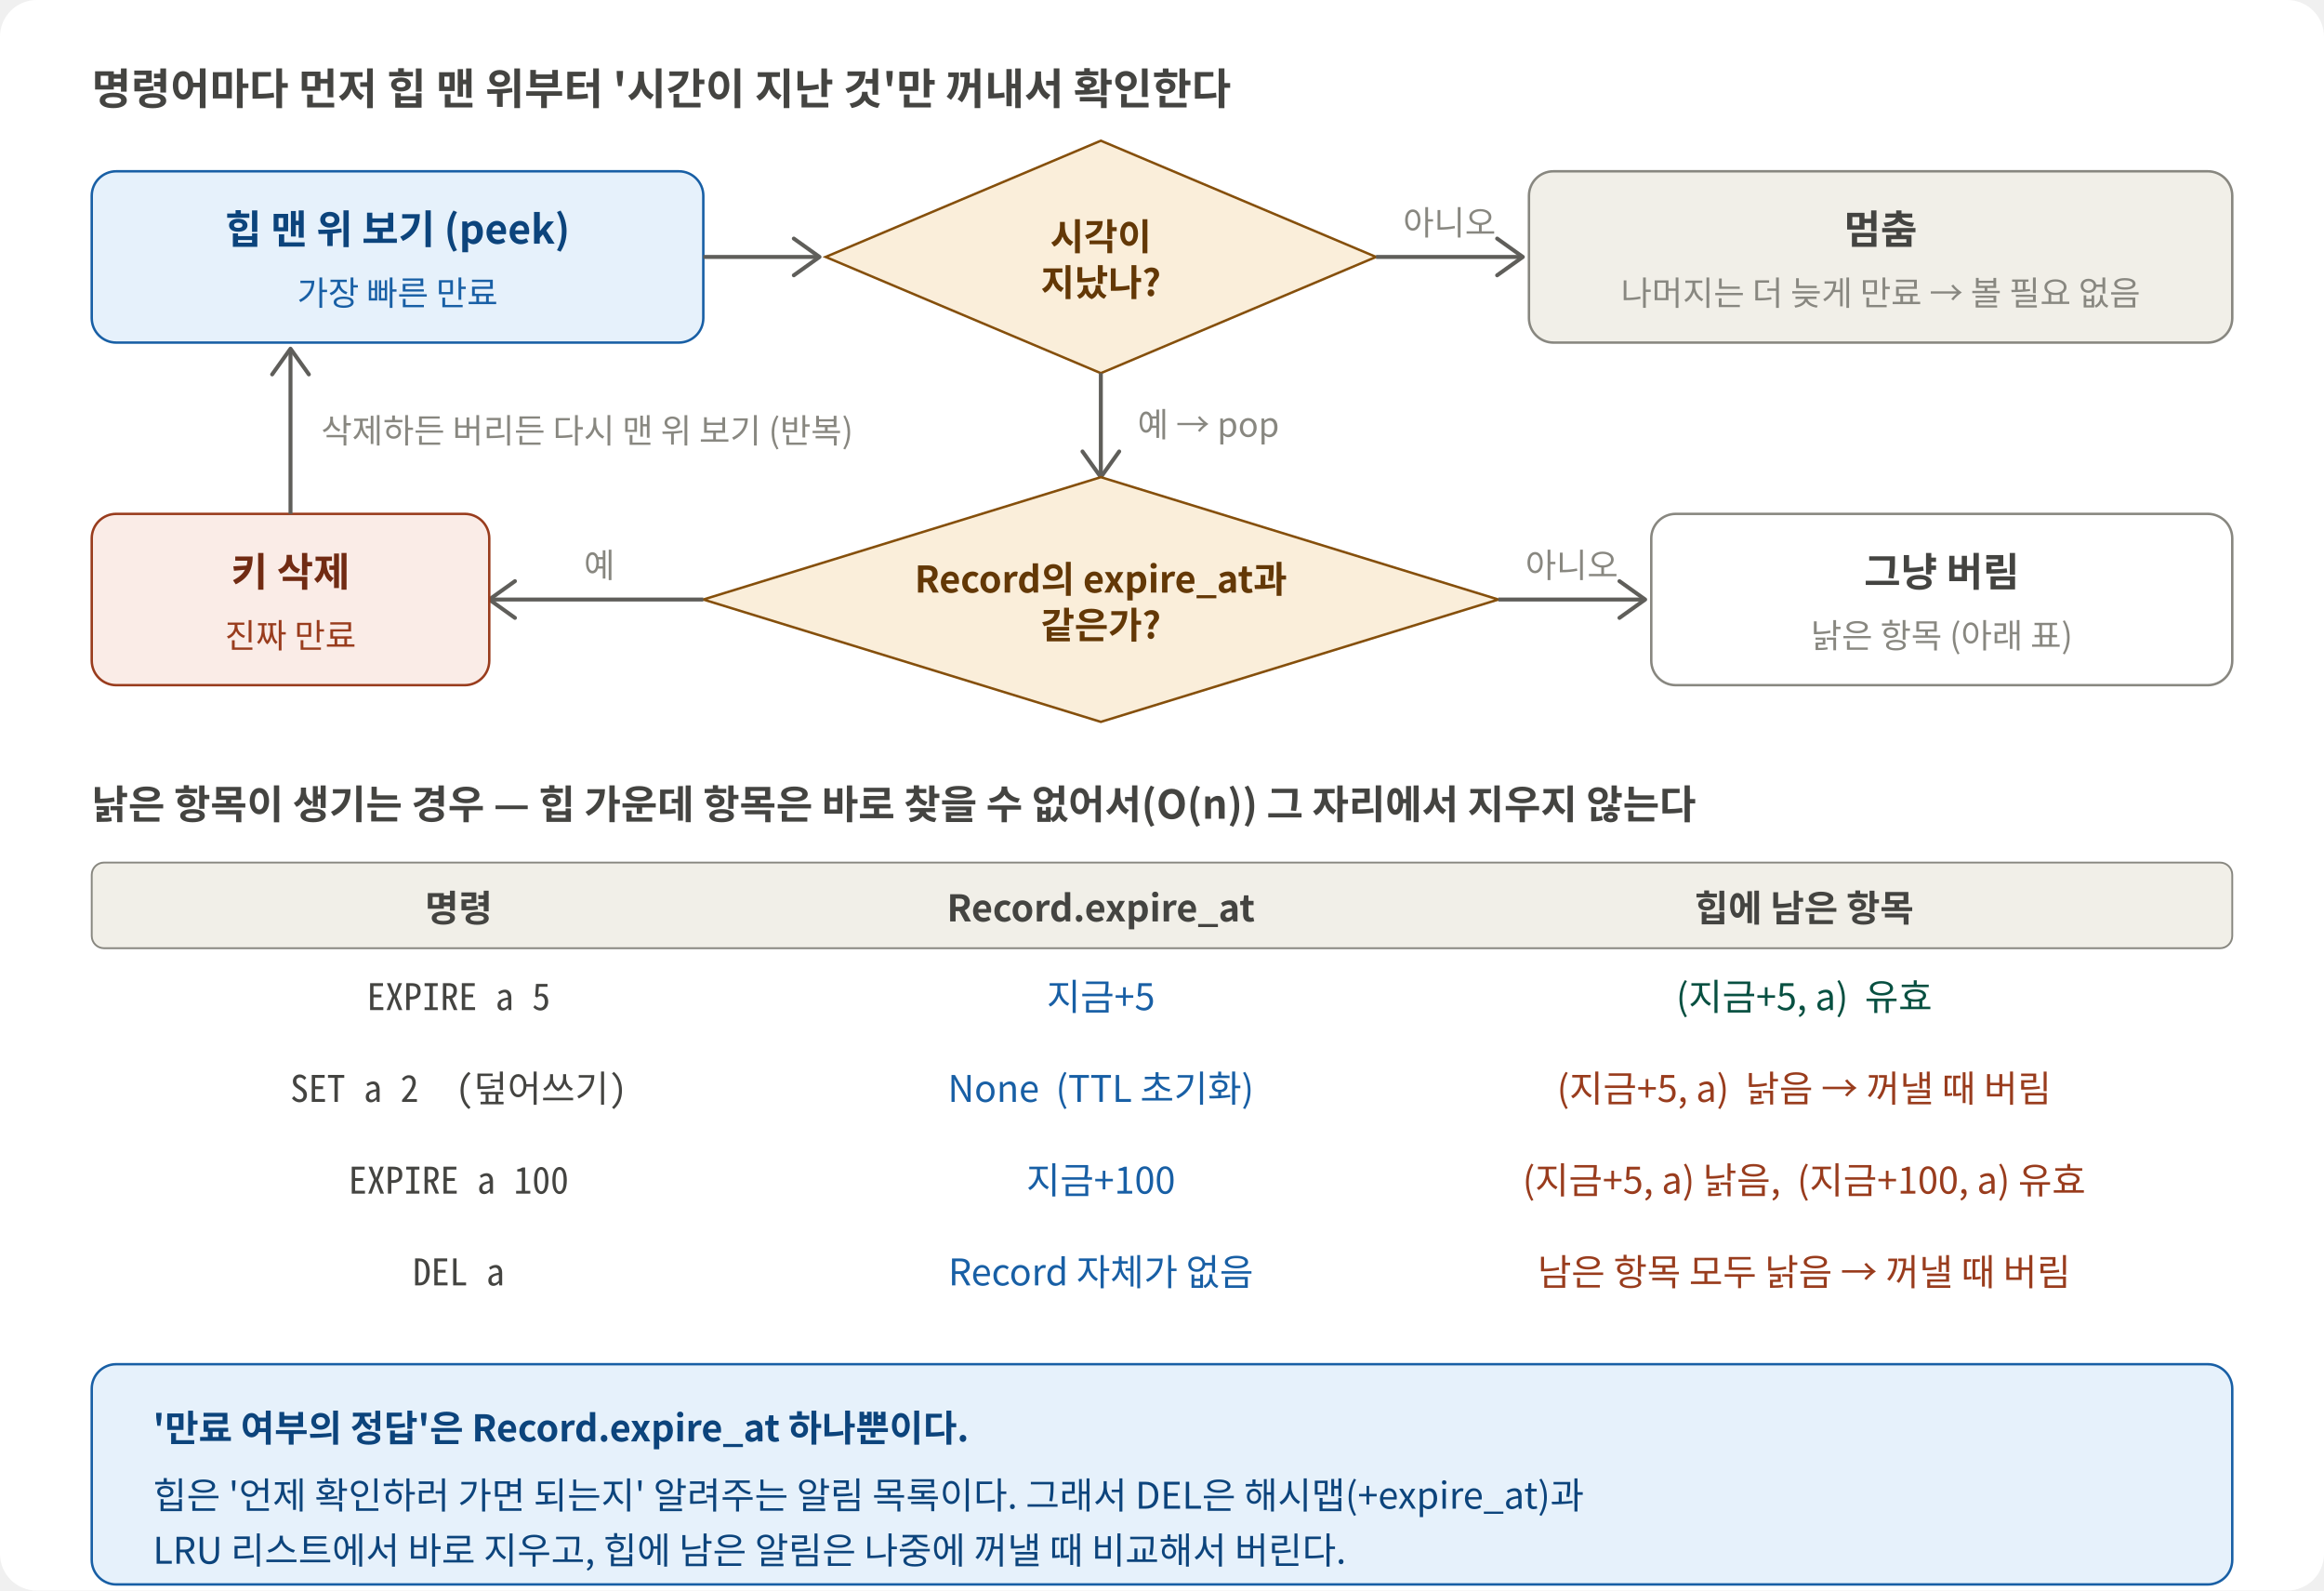
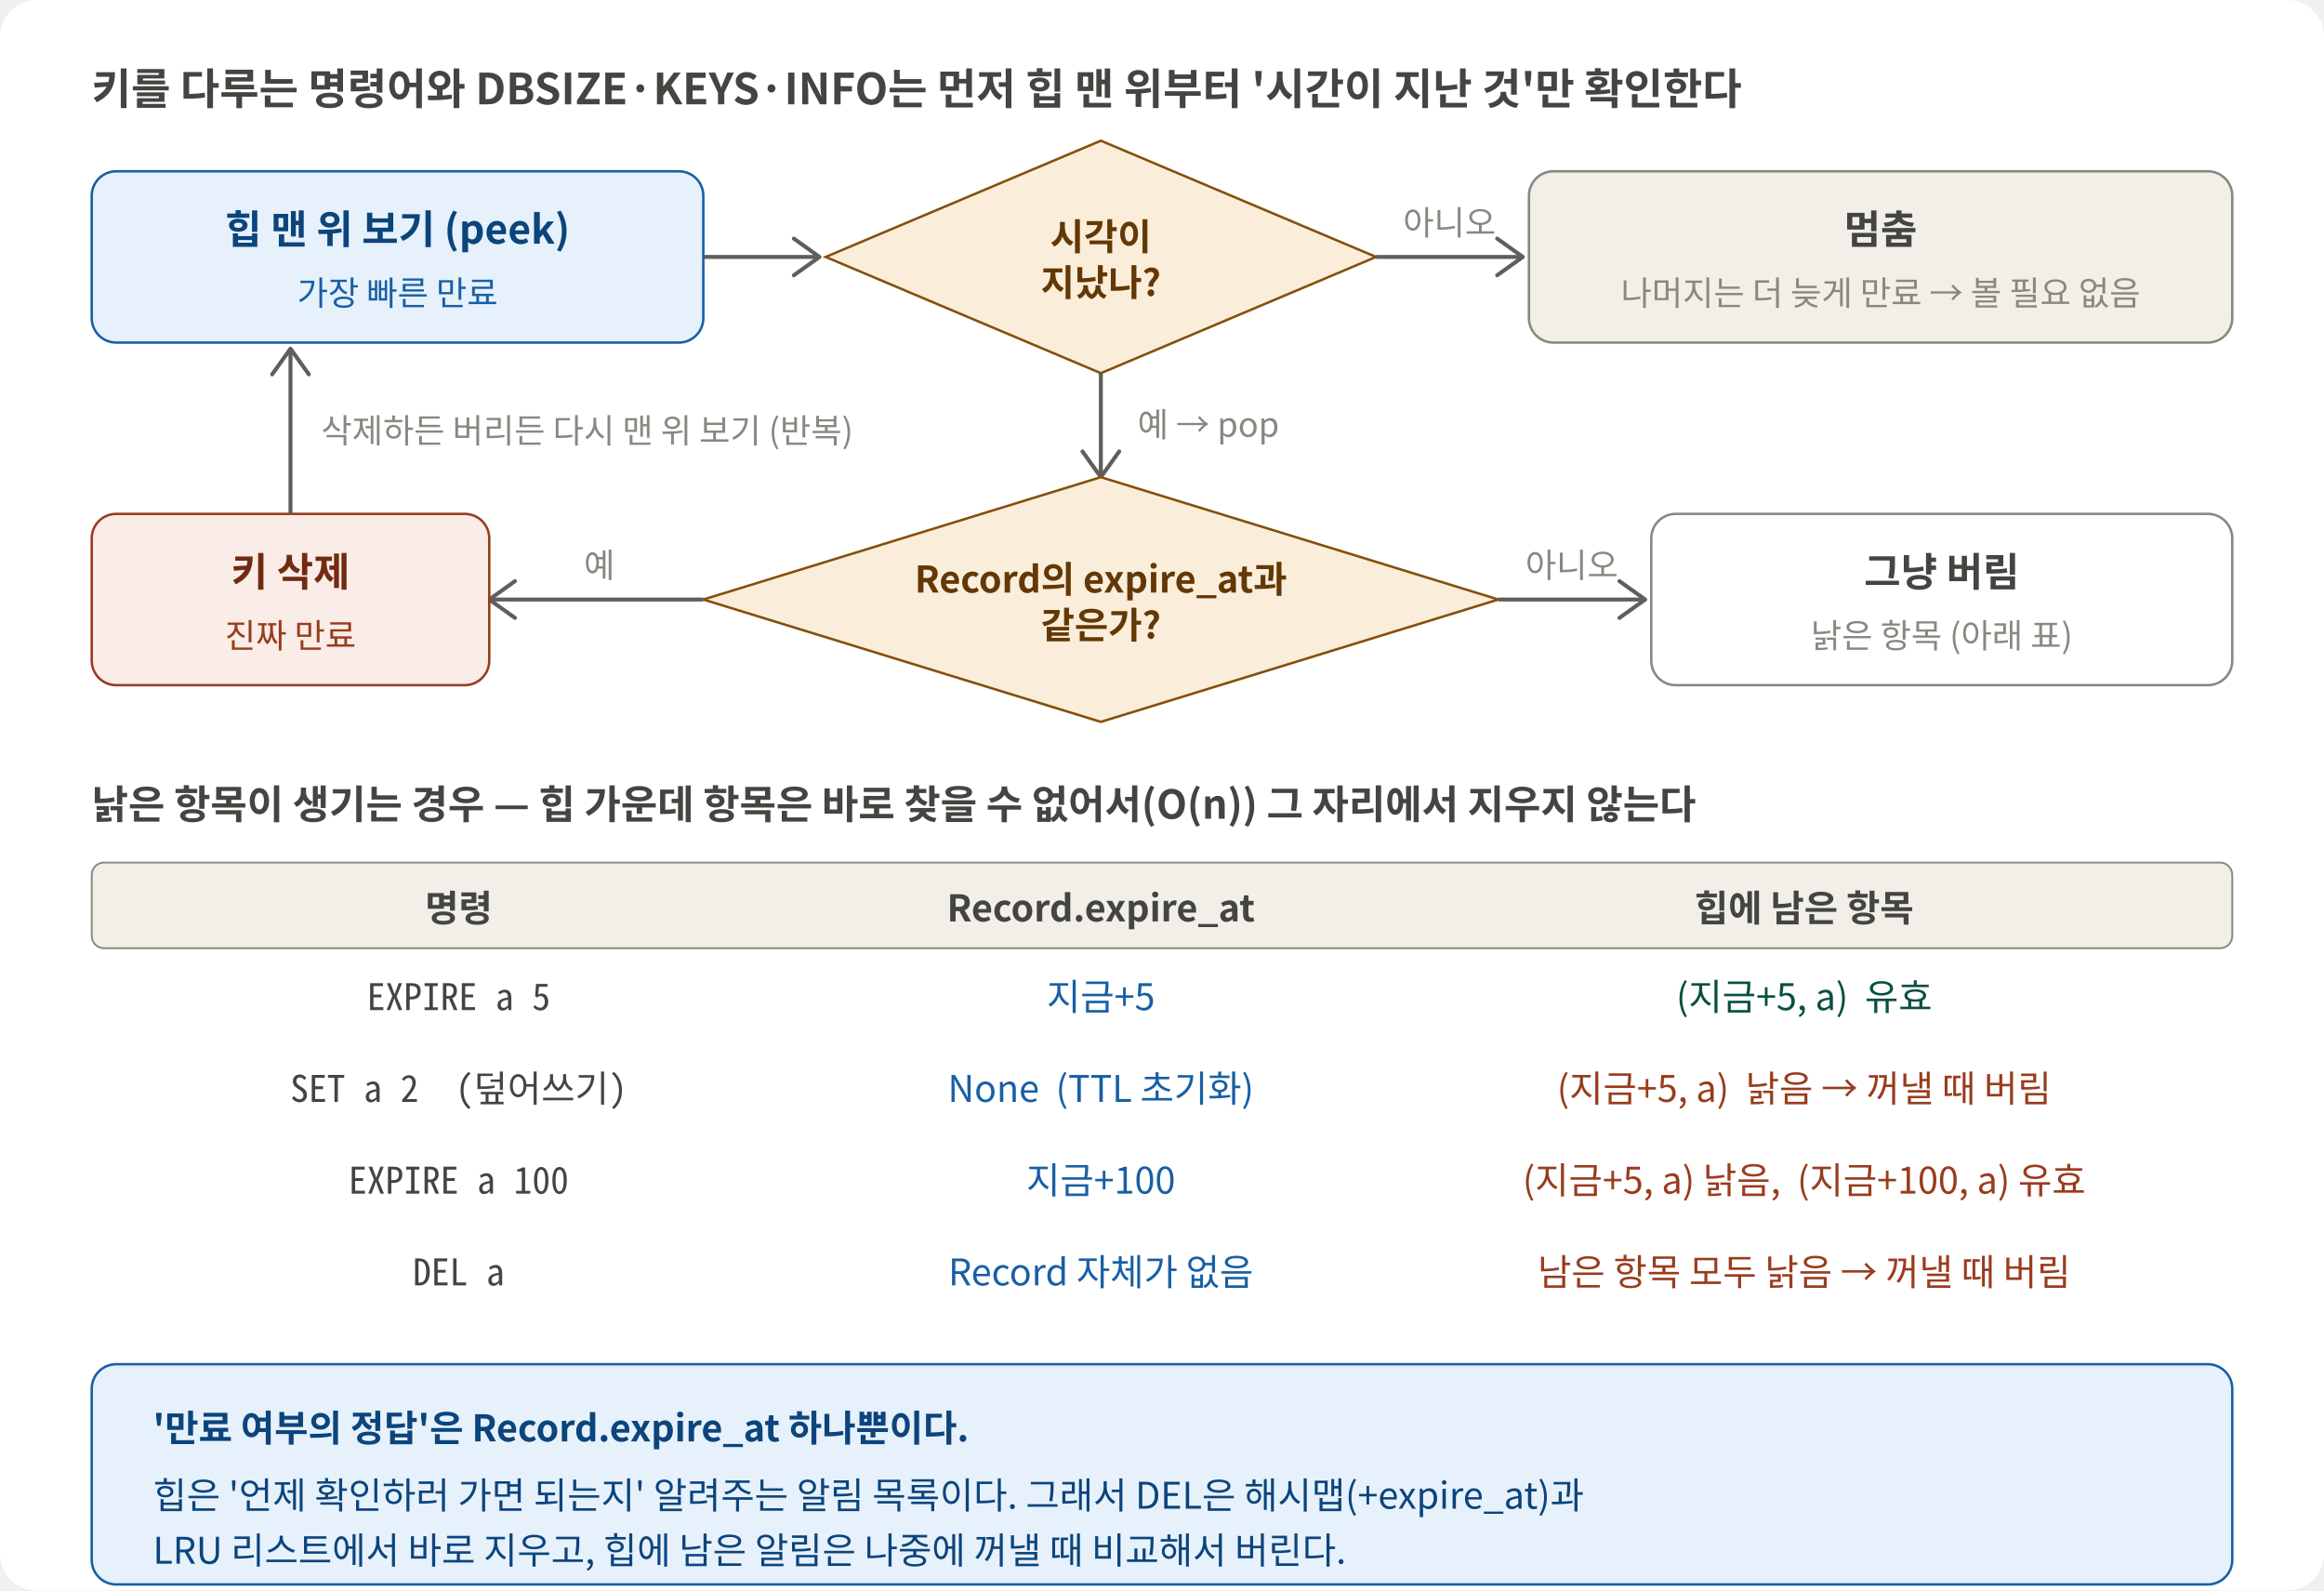
<svg xmlns="http://www.w3.org/2000/svg" width="760" height="520" viewBox="0 0 760 520" font-family="-apple-system, 'Apple SD Gothic Neo', 'Malgun Gothic', 'Noto Sans KR', 'Noto Sans CJK KR', sans-serif" role="img" xml:space="preserve" style="white-space:pre">
  <rect width="760" height="520" fill="#FFFFFF" rx="12" />
-   <text x="30" y="28" text-anchor="start" dominant-baseline="central" font-size="14" font-weight="700" fill="#444441">명령어마다 먼저 힙 맨 위부터 '시간이 지난 것'만 꺼내서 확인한다</text>
+   <text x="30" y="28" text-anchor="start" dominant-baseline="central" font-size="14" font-weight="700" fill="#444441">키를 다루는 명령어와 DBSIZE·KEYS·INFO는 먼저 힙 맨 위부터 '시간이 지난 것'만 확인한다</text>
  <rect x="30" y="56" width="200" height="56" rx="8" fill="#E6F1FB" stroke="#185FA5" stroke-width="0.8" />
  <text x="130.0" y="74.0" text-anchor="middle" dominant-baseline="central" font-size="13" font-weight="600" fill="#0C447C">힙 맨 위 보기 (peek)</text>
  <text x="130.0" y="95.0" text-anchor="middle" dominant-baseline="central" font-size="11" font-weight="400" fill="#185FA5">가장 빠른 만료</text>
  <line x1="230" y1="84" x2="268" y2="84" stroke="#5F5E5A" stroke-width="1.3" />
  <path d="M259.6 90.0 L268.0 84.0 L259.6 78.0" fill="none" stroke="#5F5E5A" stroke-width="1.3" stroke-linejoin="round" stroke-linecap="round" />
  <path d="M360 46.0 L450.0 84 L360 122.0 L270.0 84 Z" fill="#FAEEDA" stroke="#854F0B" stroke-width="0.8" />
  <text x="360" y="76.5" text-anchor="middle" dominant-baseline="central" font-size="12" font-weight="600" fill="#633806">시각이</text>
  <text x="360" y="91.5" text-anchor="middle" dominant-baseline="central" font-size="12" font-weight="600" fill="#633806">지났나?</text>
  <line x1="450" y1="84" x2="498" y2="84" stroke="#5F5E5A" stroke-width="1.3" />
  <path d="M489.6 90.0 L498.0 84.0 L489.6 78.0" fill="none" stroke="#5F5E5A" stroke-width="1.3" stroke-linejoin="round" stroke-linecap="round" />
  <text x="474" y="72" text-anchor="middle" dominant-baseline="central" font-size="11" font-weight="400" fill="#888780">아니오</text>
  <rect x="500" y="56" width="230" height="56" rx="8" fill="#F1EFE8" stroke="#888780" stroke-width="0.8" />
  <text x="615.0" y="74.0" text-anchor="middle" dominant-baseline="central" font-size="13" font-weight="600" fill="#444441">멈춤</text>
  <text x="615.0" y="95.0" text-anchor="middle" dominant-baseline="central" font-size="11" font-weight="400" fill="#888780">나머지는 더 늦게 만료 → 볼 필요 없음</text>
  <line x1="360" y1="122" x2="360" y2="156" stroke="#5F5E5A" stroke-width="1.3" />
  <path d="M354.0 147.6 L360.0 156.0 L366.0 147.6" fill="none" stroke="#5F5E5A" stroke-width="1.3" stroke-linejoin="round" stroke-linecap="round" />
  <text x="372" y="138" text-anchor="start" dominant-baseline="central" font-size="11" font-weight="400" fill="#888780">예 → pop</text>
  <path d="M360 156.0 L490.0 196 L360 236.0 L230.0 196 Z" fill="#FAEEDA" stroke="#854F0B" stroke-width="0.8" />
  <text x="360" y="188.5" text-anchor="middle" dominant-baseline="central" font-size="12" font-weight="600" fill="#633806">Record의 expire_at과</text>
  <text x="360" y="203.5" text-anchor="middle" dominant-baseline="central" font-size="12" font-weight="600" fill="#633806">같은가?</text>
  <line x1="230" y1="196" x2="160" y2="196" stroke="#5F5E5A" stroke-width="1.3" />
  <path d="M168.4 190.0 L160.0 196.0 L168.4 202.0" fill="none" stroke="#5F5E5A" stroke-width="1.3" stroke-linejoin="round" stroke-linecap="round" />
  <text x="196" y="184" text-anchor="middle" dominant-baseline="central" font-size="11" font-weight="400" fill="#888780">예</text>
  <rect x="30" y="168" width="130" height="56" rx="8" fill="#FAECE7" stroke="#993C1D" stroke-width="0.8" />
  <text x="95.0" y="186.0" text-anchor="middle" dominant-baseline="central" font-size="13" font-weight="600" fill="#712B13">키 삭제</text>
  <text x="95.0" y="207.0" text-anchor="middle" dominant-baseline="central" font-size="11" font-weight="400" fill="#993C1D">진짜 만료</text>
  <line x1="490" y1="196" x2="538" y2="196" stroke="#5F5E5A" stroke-width="1.3" />
  <path d="M529.6 202.0 L538.0 196.0 L529.6 190.0" fill="none" stroke="#5F5E5A" stroke-width="1.3" stroke-linejoin="round" stroke-linecap="round" />
  <text x="514" y="184" text-anchor="middle" dominant-baseline="central" font-size="11" font-weight="400" fill="#888780">아니오</text>
  <rect x="540" y="168" width="190" height="56" rx="8" fill="#FFFFFF" stroke="#888780" stroke-width="0.8" />
  <text x="635.0" y="186.0" text-anchor="middle" dominant-baseline="central" font-size="13" font-weight="600" fill="#444441">그냥 버림</text>
  <text x="635.0" y="207.0" text-anchor="middle" dominant-baseline="central" font-size="11" font-weight="400" fill="#888780">낡은 항목 (아래 표)</text>
  <line x1="95" y1="168" x2="95" y2="114" stroke="#5F5E5A" stroke-width="1.3" />
  <path d="M101.0 122.4 L95.0 114.0 L89.0 122.4" fill="none" stroke="#5F5E5A" stroke-width="1.3" stroke-linejoin="round" stroke-linecap="round" />
  <text x="105" y="140" text-anchor="start" dominant-baseline="central" font-size="11" font-weight="400" fill="#888780">삭제하든 버리든 다시 맨 위 보기 (반복)</text>
  <text x="30" y="262" text-anchor="start" dominant-baseline="central" font-size="13" font-weight="600" fill="#444441">낡은 항목이 생기는 경우 — 힙 가운데 항목은 바로 찾을 수 없어서(O(n)) 그 자리에서 지우지 않는다</text>
  <rect x="30" y="282" width="700" height="28" rx="4" fill="#F1EFE8" stroke="#888780" stroke-width="0.6" />
  <text x="150" y="296" text-anchor="middle" dominant-baseline="central" font-size="12" font-weight="600" fill="#444441">명령</text>
  <text x="360" y="296" text-anchor="middle" dominant-baseline="central" font-size="12" font-weight="600" fill="#444441">Record.expire_at</text>
  <text x="590" y="296" text-anchor="middle" dominant-baseline="central" font-size="12" font-weight="600" fill="#444441">힙에 남은 항목</text>
  <text x="150" y="325" text-anchor="middle" dominant-baseline="central" font-size="12" font-weight="400" fill="#444441" font-family="'SF Mono', Menlo, Consolas, 'D2Coding', 'Noto Sans Mono CJK KR', monospace">EXPIRE a 5</text>
  <text x="360" y="325" text-anchor="middle" dominant-baseline="central" font-size="12" font-weight="400" fill="#185FA5">지금+5</text>
  <text x="590" y="325" text-anchor="middle" dominant-baseline="central" font-size="12" font-weight="400" fill="#085041">(지금+5, a)  유효</text>
  <text x="150" y="355" text-anchor="middle" dominant-baseline="central" font-size="12" font-weight="400" fill="#444441" font-family="'SF Mono', Menlo, Consolas, 'D2Coding', 'Noto Sans Mono CJK KR', monospace">SET a 2  (덮어쓰기)</text>
  <text x="360" y="355" text-anchor="middle" dominant-baseline="central" font-size="12" font-weight="400" fill="#185FA5">None  (TTL 초기화)</text>
  <text x="590" y="355" text-anchor="middle" dominant-baseline="central" font-size="12" font-weight="400" fill="#993C1D">(지금+5, a)  낡음 → 꺼낼 때 버림</text>
  <text x="150" y="385" text-anchor="middle" dominant-baseline="central" font-size="12" font-weight="400" fill="#444441" font-family="'SF Mono', Menlo, Consolas, 'D2Coding', 'Noto Sans Mono CJK KR', monospace">EXPIRE a 100</text>
  <text x="360" y="385" text-anchor="middle" dominant-baseline="central" font-size="12" font-weight="400" fill="#185FA5">지금+100</text>
  <text x="590" y="385" text-anchor="middle" dominant-baseline="central" font-size="12" font-weight="400" fill="#993C1D">(지금+5, a) 낡음,  (지금+100, a) 유효</text>
  <text x="150" y="415" text-anchor="middle" dominant-baseline="central" font-size="12" font-weight="400" fill="#444441" font-family="'SF Mono', Menlo, Consolas, 'D2Coding', 'Noto Sans Mono CJK KR', monospace">DEL a</text>
  <text x="360" y="415" text-anchor="middle" dominant-baseline="central" font-size="12" font-weight="400" fill="#185FA5">Record 자체가 없음</text>
  <text x="590" y="415" text-anchor="middle" dominant-baseline="central" font-size="12" font-weight="400" fill="#993C1D">남은 항목 모두 낡음 → 꺼낼 때 버림</text>
  <rect x="30" y="446" width="700" height="72" rx="8" fill="#E6F1FB" stroke="#185FA5" stroke-width="0.8" />
  <text x="50" y="466" text-anchor="start" dominant-baseline="central" font-size="12" font-weight="700" fill="#0C447C">'만료 여부의 정답'은 Record.expire_at 하나뿐이다.</text>
  <text x="50" y="488" text-anchor="start" dominant-baseline="central" font-size="12" font-weight="400" fill="#0C447C">힙은 '언제 확인하러 가면 되는지' 알려주는 알림 목록이다. 그래서 DEL은 해시맵(+expire_at)과</text>
  <text x="50" y="506" text-anchor="start" dominant-baseline="central" font-size="12" font-weight="400" fill="#0C447C">LRU 리스트에서 바로 지우고, 힙에 남은 알림은 나중에 꺼낼 때 비교해서 버린다.</text>
</svg>
